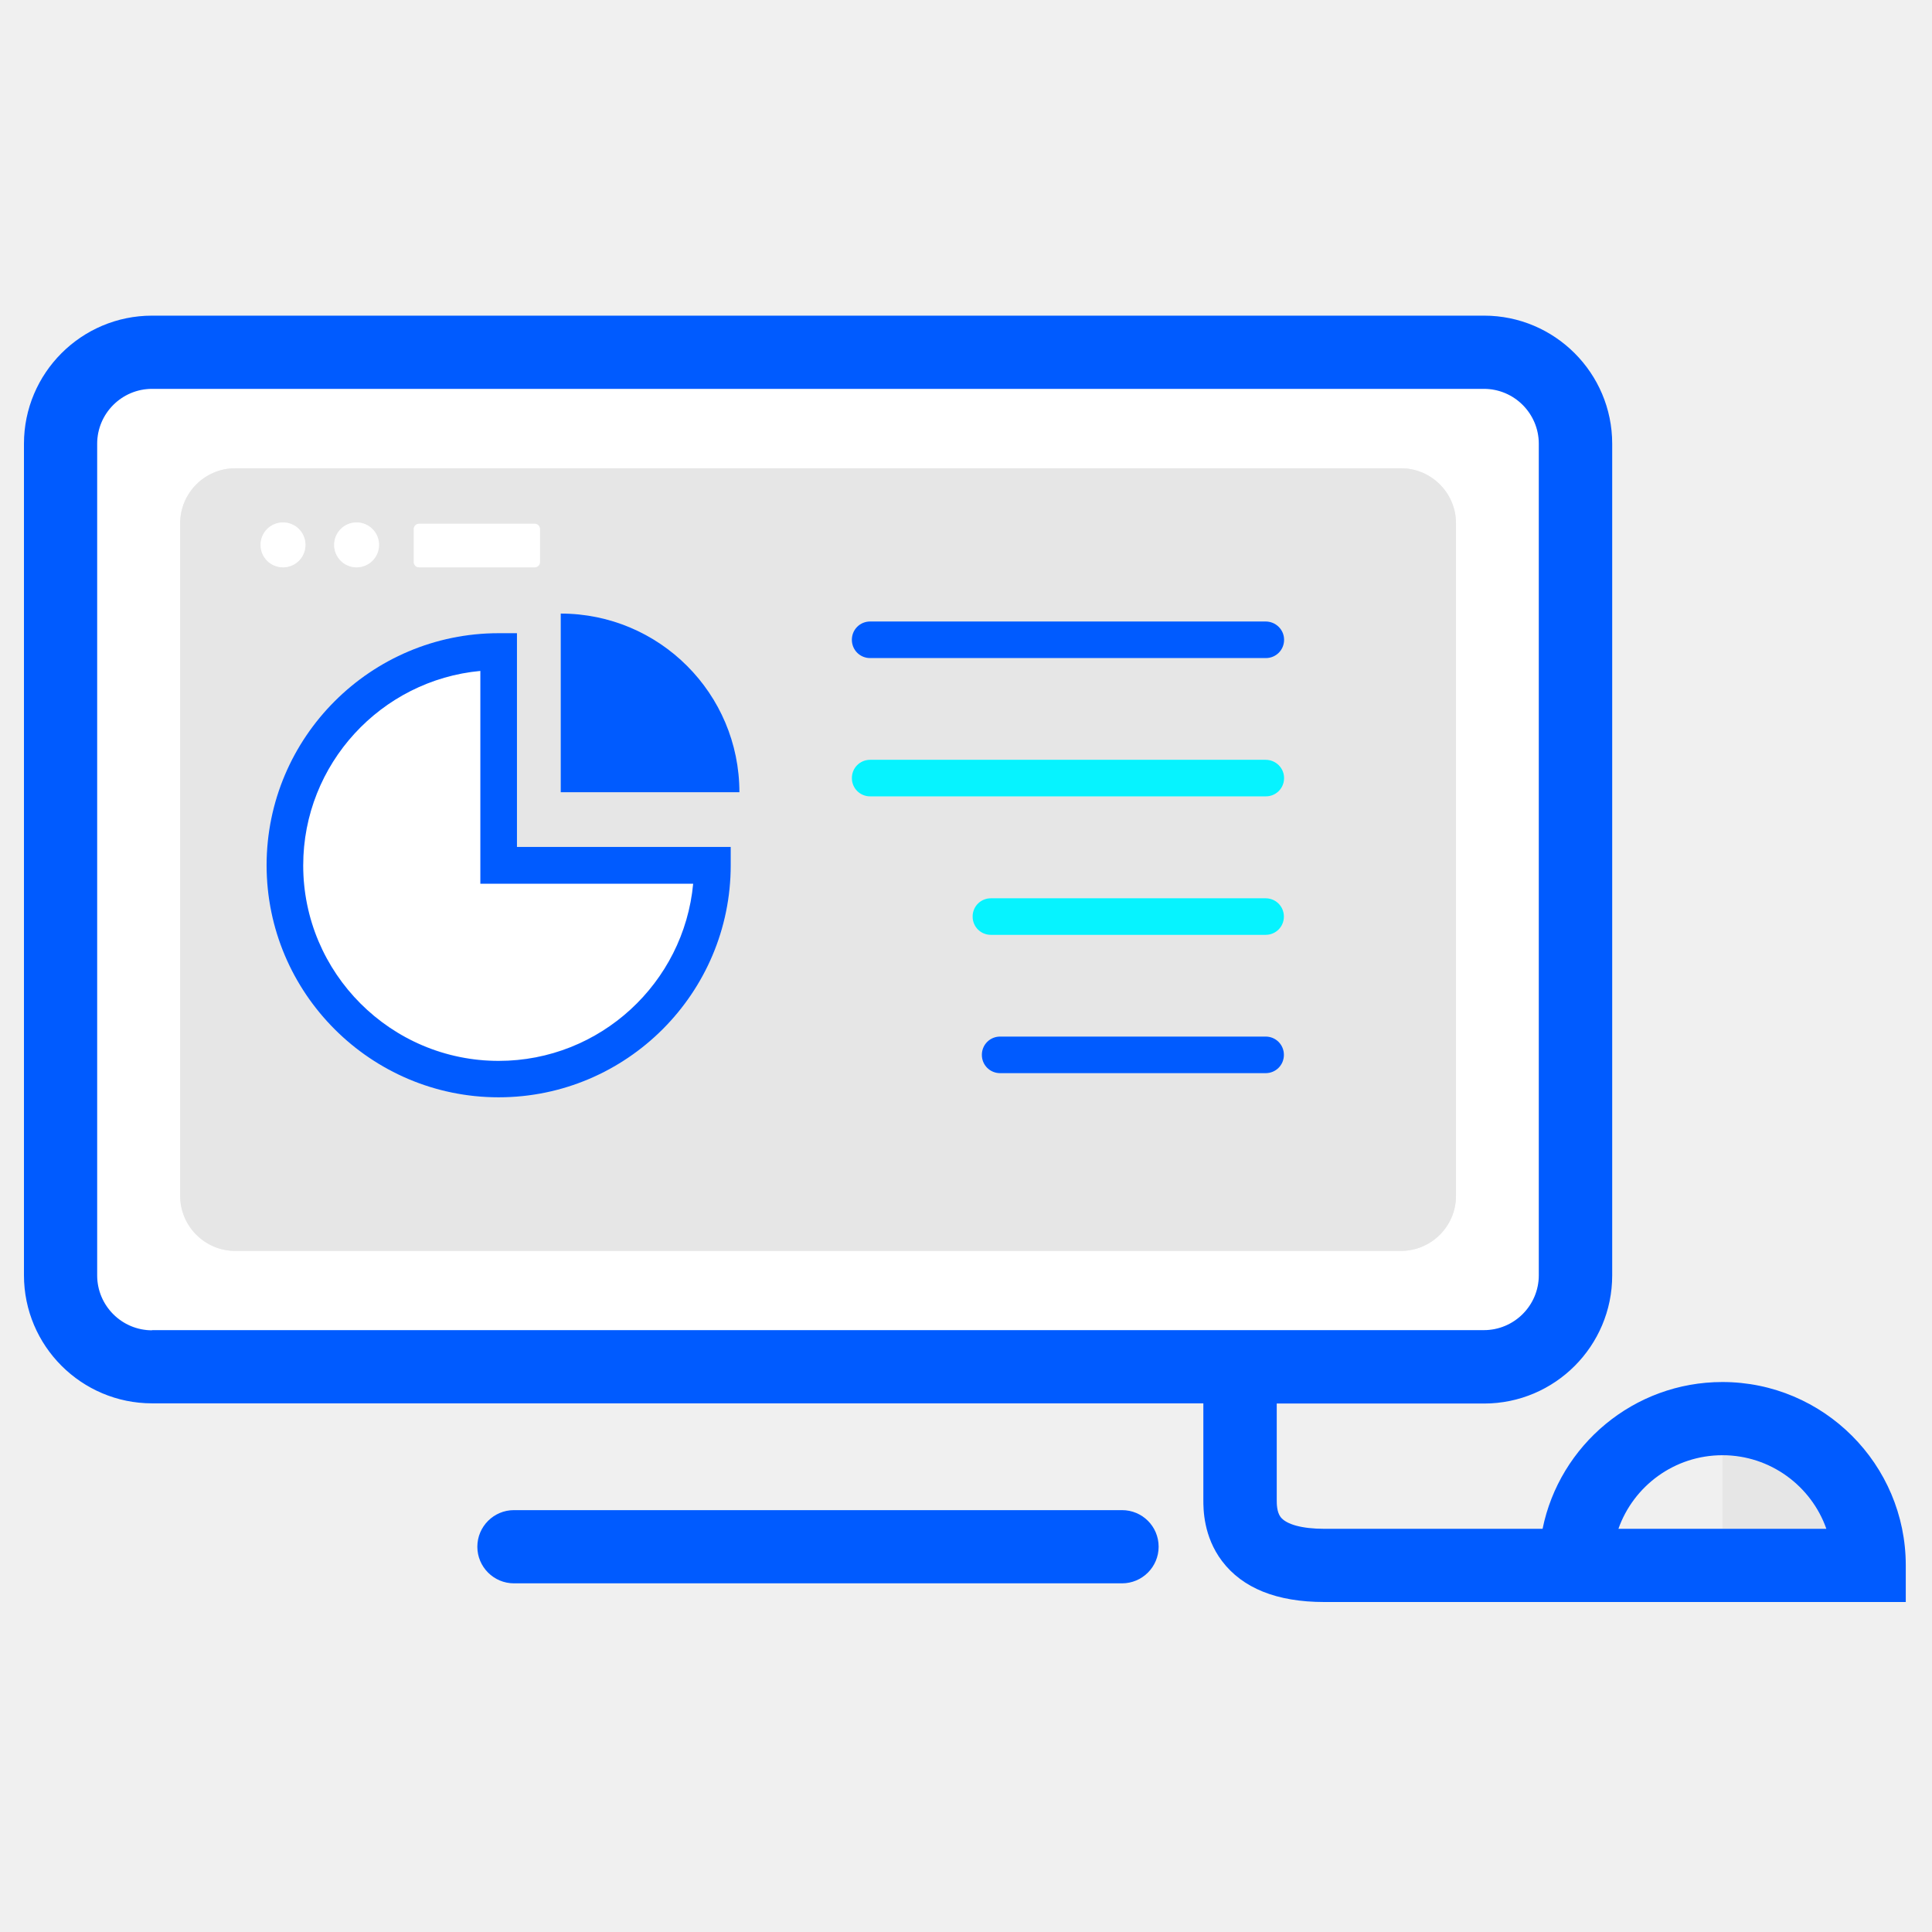
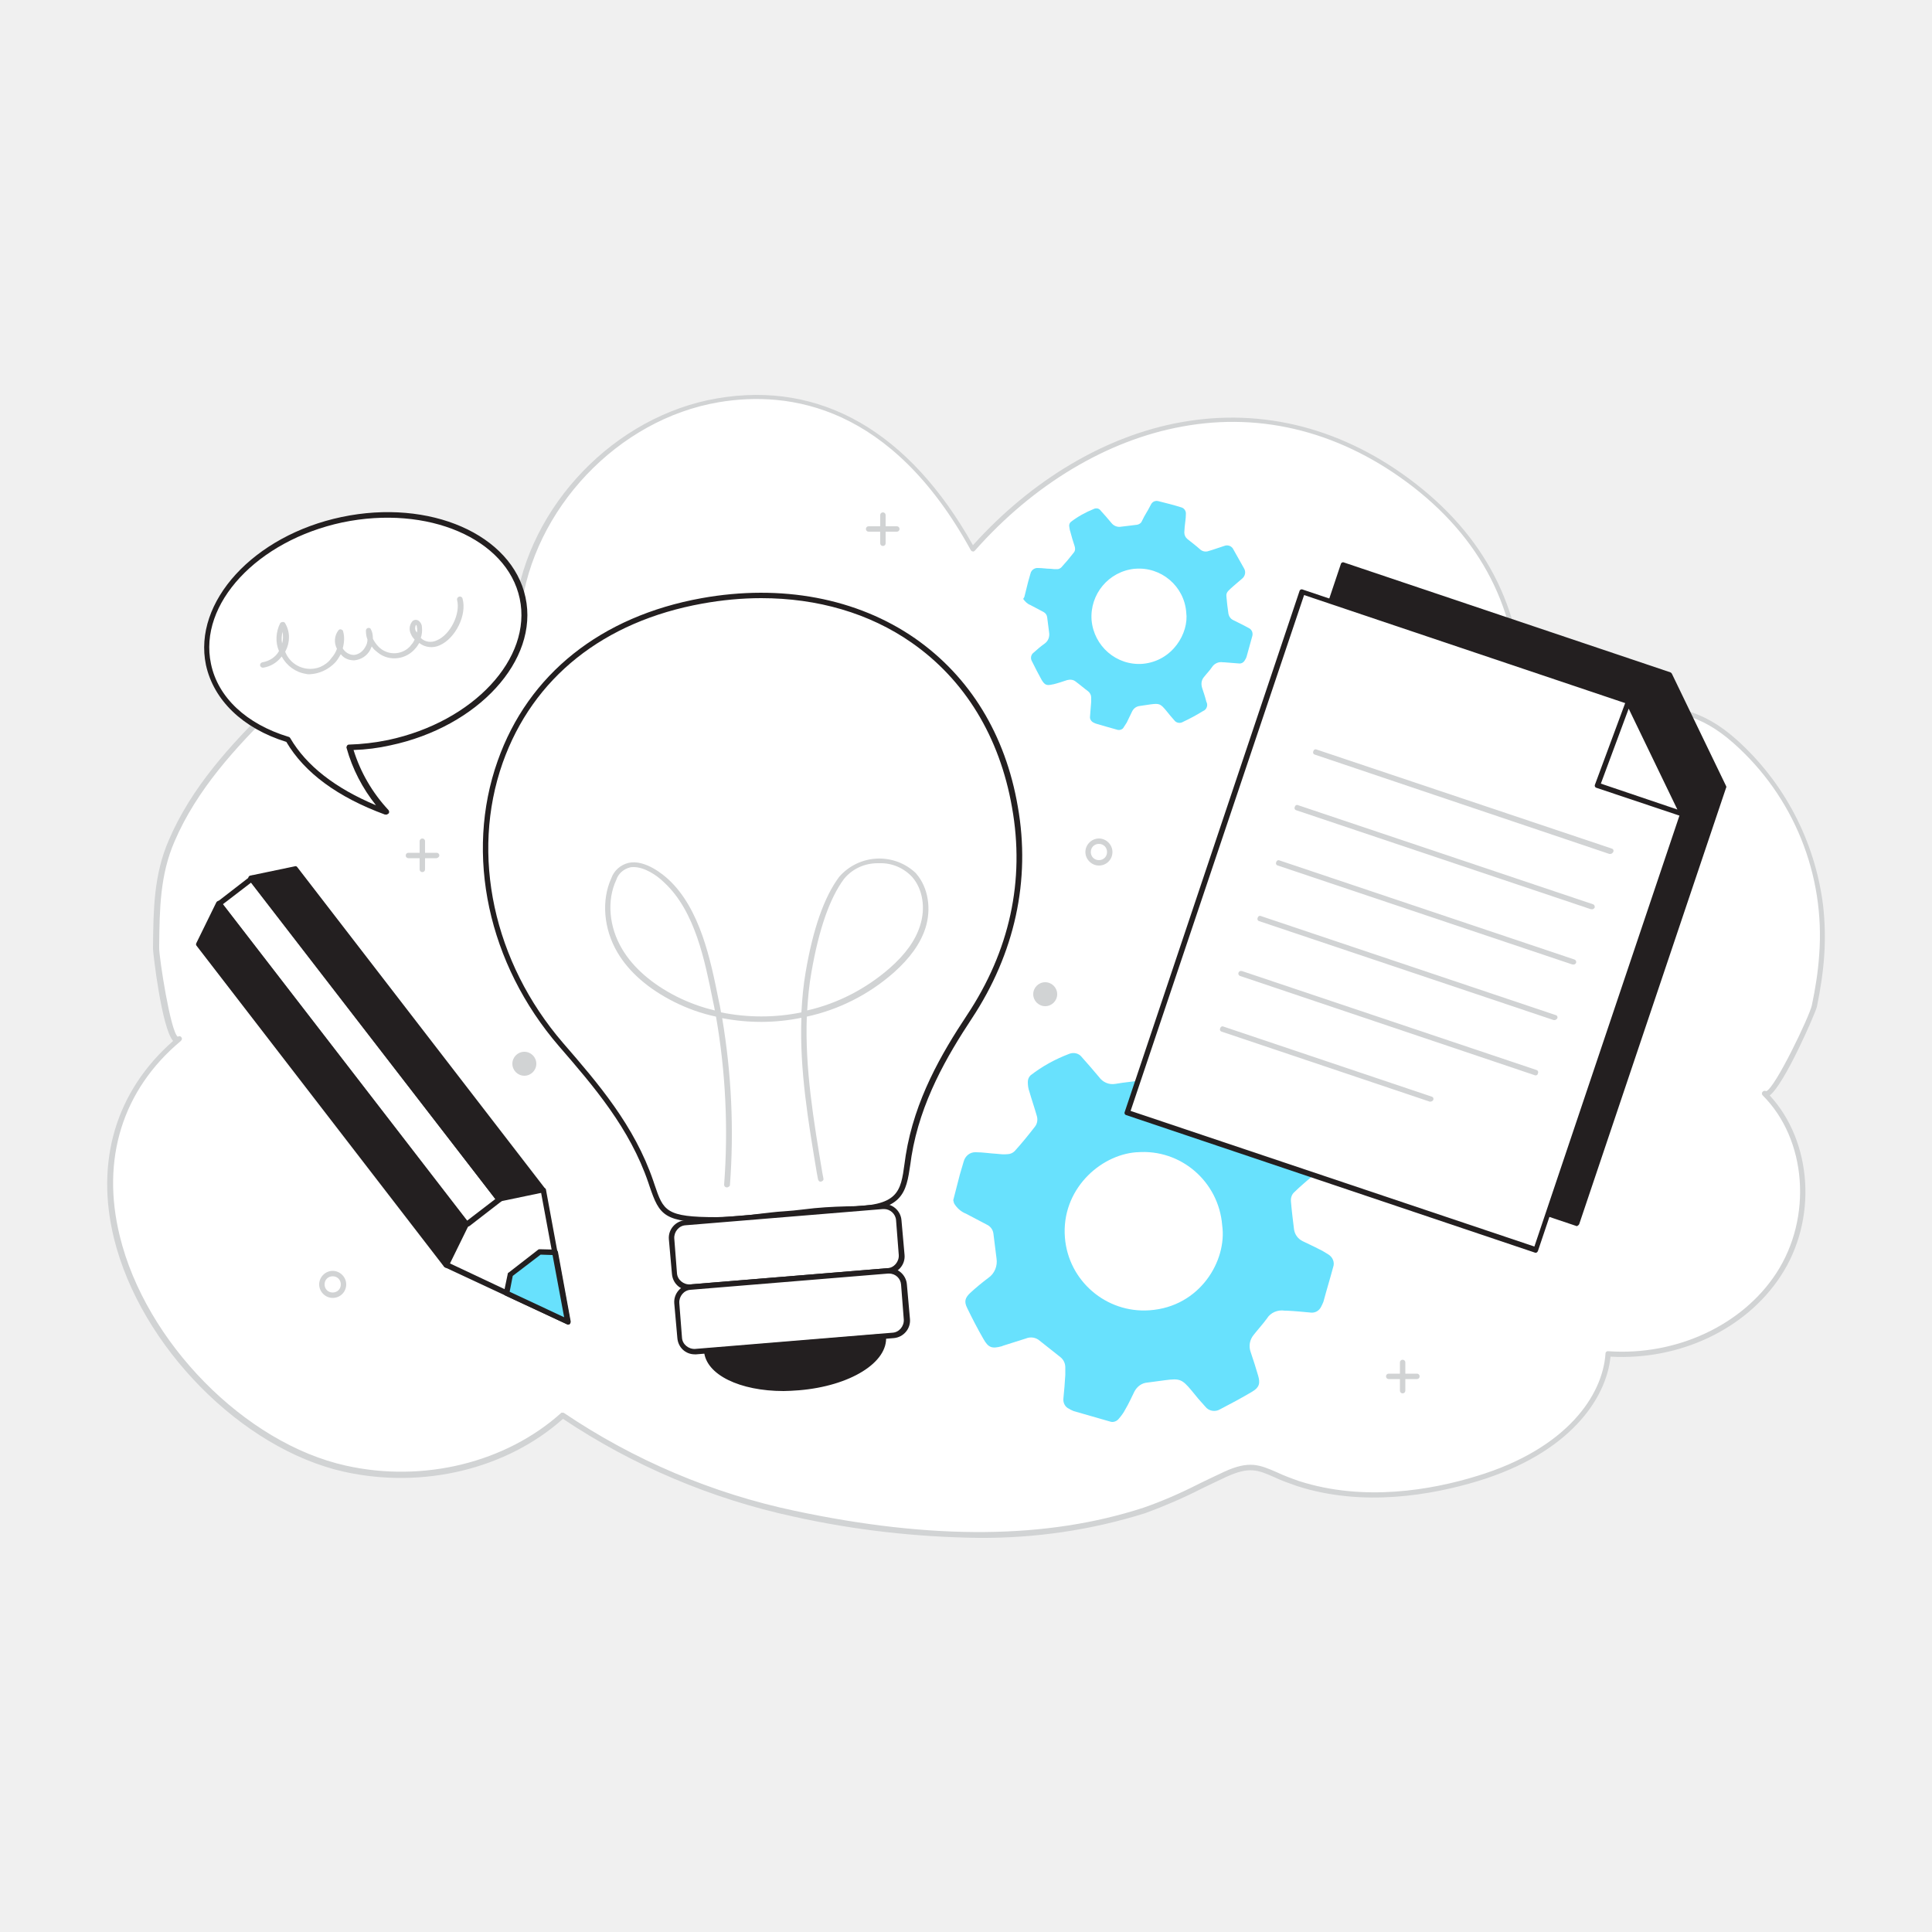
- <svg xmlns="http://www.w3.org/2000/svg" width="800px" height="800px" viewBox="0 0 1024 1024" class="icon" version="1.1">
-   <path d="M594.7 800.4H272.4c-10.7 0-19.4 8.7-19.4 19.4s8.7 19.4 19.4 19.4h322.3c10.7 0 19.4-8.7 19.4-19.4 0-10.8-8.7-19.4-19.4-19.4z" fill="#005BFF" />
-   <path d="M912.9 771.4v39H968c-8.1-22.7-29.7-39-55.1-39z" fill="#E6E6E6" />
-   <path d="M815.6 675.9V235.2c0-16.1-13.1-29.1-29.1-29.1H80.6c-16.1 0-29.1 13.1-29.1 29.1v440.7c0 16.1 13.1 29.1 29.1 29.1h705.9c16.1 0.1 29.1-13 29.1-29.1z m-43.9-42c0 16-13.1 29.1-29.1 29.1h-618c-16 0-29.1-13.1-29.1-29.1V277.3c0-16 13.1-29.1 29.1-29.1h618c16 0 29.1 13.1 29.1 29.1v356.6z" fill="#FFFFFF" />
-   <path d="M742.6 248.2h-618c-16 0-29.1 13.1-29.1 29.1v356.6c0 16 13.1 29.1 29.1 29.1h618c16 0 29.1-13.1 29.1-29.1V277.3c0-16-13.1-29.1-29.1-29.1z m-523.3 32.2c0-1.6 1.3-2.8 2.8-2.8h61.3c1.6 0 2.8 1.3 2.8 2.8v17.5c0 1.6-1.3 2.8-2.8 2.8h-61.3c-1.6 0-2.8-1.3-2.8-2.8v-17.5z m-30.3-3.5c6.6 0 11.9 5.3 11.9 11.9s-5.3 11.9-11.9 11.9c-6.6 0-11.9-5.3-11.9-11.9s5.4-11.9 11.9-11.9z m-39 0c6.6 0 11.9 5.3 11.9 11.9s-5.3 11.9-11.9 11.9c-6.6 0-11.9-5.3-11.9-11.9s5.3-11.9 11.9-11.9z m237.3 181.7c0 67.8-55.2 123-123 123s-123-55.2-123-123 55.2-123 123-123h9.7v113.3h113.3v9.7z m-90.1-38.7v-94.7c52.3 0 94.7 42.4 94.7 94.7h-94.7z m373.6 148.9H530.1c-5.4 0-9.7-4.3-9.7-9.7 0-5.4 4.3-9.7 9.7-9.7h140.7c5.4 0 9.7 4.3 9.7 9.7 0 5.3-4.3 9.7-9.7 9.7z m0-73.3H525.2c-5.4 0-9.7-4.3-9.7-9.7s4.3-9.7 9.7-9.7h145.6c5.4 0 9.7 4.3 9.7 9.7s-4.3 9.7-9.7 9.7z m0-73.4H461.2c-5.4 0-9.7-4.3-9.7-9.7s4.3-9.7 9.7-9.7h209.7c5.4 0 9.7 4.3 9.7 9.7s-4.4 9.7-9.8 9.7z m0-73.3H461.2c-5.4 0-9.7-4.3-9.7-9.7s4.3-9.7 9.7-9.7h209.7c5.4 0 9.7 4.3 9.7 9.7s-4.4 9.7-9.8 9.7z" fill="#E6E6E6" />
-   <path d="M254.6 355.5c-52.6 4.9-93.9 49.3-93.9 103.1 0 57.1 46.5 103.6 103.6 103.6 53.8 0 98.2-41.3 103.1-93.9H254.6V355.5z" fill="#FFFFFF" />
-   <path d="M274 335.6h-9.7c-67.8 0-123 55.2-123 123s55.2 123 123 123 123-55.2 123-123v-9.7H274V335.6z m93.4 132.8c-4.9 52.6-49.3 93.9-103.1 93.9-57.1 0-103.6-46.5-103.6-103.6 0-53.8 41.3-98.2 93.9-103.1v112.8h112.8z" fill="#005BFF" />
-   <path d="M297.2 325.2v94.7h94.7c0-52.3-42.4-94.7-94.7-94.7z" fill="#005BFF" />
-   <path d="M150 288.8m-11.9 0a11.9 11.9 0 1 0 23.8 0 11.9 11.9 0 1 0-23.8 0Z" fill="#FFFFFF" />
-   <path d="M189 288.8m-11.9 0a11.9 11.9 0 1 0 23.8 0 11.9 11.9 0 1 0-23.8 0Z" fill="#FFFFFF" />
-   <path d="M222.1 300.7h61.3c1.6 0 2.8-1.3 2.8-2.8v-17.5c0-1.6-1.3-2.8-2.8-2.8h-61.3c-1.6 0-2.8 1.3-2.8 2.8v17.5c0 1.6 1.3 2.8 2.8 2.8z" fill="#FFFFFF" />
-   <path d="M912.9 732.5c-47 0-86.3 33.5-95.3 77.8H701.9c-11.7 0-20.2-2.3-23.2-6.3-2-2.7-2-7-2-9v-51.1h109.9c37.5 0 67.9-30.5 67.9-67.9V235.2c0-37.5-30.5-67.9-67.9-67.9h-706c-37.5 0-67.9 30.5-67.9 67.9v440.7c0 37.5 30.5 67.9 67.9 67.9h557.2V795c0 4.8 0 19.3 9.9 32.4 10.9 14.4 29.1 21.7 54.2 21.7h308.2v-19.4c0-53.6-43.6-97.2-97.2-97.2zM80.6 705.1c-16.1 0-29.1-13.1-29.1-29.1V235.2c0-16.1 13.1-29.1 29.1-29.1h705.9c16.1 0 29.1 13.1 29.1 29.1v440.7c0 16.1-13.1 29.1-29.1 29.1H80.6z m832.3 105.2h-55.1c8-22.7 29.7-39 55.1-39s47.1 16.3 55.1 39h-55.1z" fill="#005BFF" />
-   <path d="M670.8 329.4H461.2c-5.4 0-9.7 4.3-9.7 9.7s4.3 9.7 9.7 9.7h209.7c5.4 0 9.7-4.3 9.7-9.7s-4.4-9.7-9.8-9.7z" fill="#005BFF" />
-   <path d="M670.8 402.7H461.2c-5.4 0-9.7 4.3-9.7 9.7s4.3 9.7 9.7 9.7h209.7c5.4 0 9.7-4.3 9.7-9.7s-4.4-9.7-9.8-9.7zM670.8 476.1H525.2c-5.4 0-9.7 4.3-9.7 9.7s4.3 9.7 9.7 9.7h145.6c5.4 0 9.7-4.3 9.7-9.7s-4.3-9.7-9.7-9.7z" fill="#06F3FF" />
-   <path d="M670.8 549.4H530.1c-5.4 0-9.7 4.3-9.7 9.7 0 5.4 4.3 9.7 9.7 9.7h140.7c5.4 0 9.7-4.3 9.7-9.7 0-5.4-4.3-9.7-9.7-9.7z" fill="#005BFF" />
+ <svg xmlns="http://www.w3.org/2000/svg" version="1.1" id="Layer_1" x="0px" y="0px" viewBox="0 0 500 500" style="width: 161px;" xml:space="preserve" data-imageid="creativity-28" imageName="Creativity" class="illustrations_image">
+   <style type="text/css">
+ 	.st0_creativity-28{fill:#FFFFFF;}
+ 	.st1_creativity-28{fill:#D1D3D4;}
+ 	.st2_creativity-28{fill:#231F20;}
+ 	.st3_creativity-28{fill:#68E1FD;}
+ </style>
+   <g id="Bubble_creativity-28">
+     <path class="st0_creativity-28" d="M471.4,247.3c0.3-4.3,0.3-8.7-0.2-13c-2-16.3-9.9-31.4-22.1-42.4c-12.5-11.1-21.5-7.7-36.9-10.5   c-6.3-1.1-12.7-0.3-18.5,2.3c0.8-23.9-8.6-43.4-27.5-58.1c-38.7-30-84.1-17.6-114.4,16.6c-13.9-25.3-35.1-43.8-66-38.5   c-26.5,4.5-48.7,27.9-51.8,54.6c-11.3-4.2-24.2-2.2-35,3s-20,13.5-28.5,21.9c-10.3,10.2-20.3,21.2-26,34.5c-3.9,9-3.9,18.3-4,27.9   c0,1.6,3.1,25.8,5.9,23.4C3.8,304.6,45,370.3,89.2,380.1c19.6,4.4,41.5-0.4,56.4-13.9c18.2,12.2,38.5,20.9,59.9,25.5   c29.6,6.3,61.4,8.7,90.6-0.9c7.4-2.4,13.9-6.2,21-9.4c8.6-3.9,9.9-0.5,18.9,2.4c15,4.8,31.6,3.3,46.4-1.3   c15.9-4.8,32.7-15.7,33.8-32.3c16.9,1.1,34.7-6.3,44-20.5s8.4-34.9-3.6-46.9c2.2,2.2,12.4-20.5,12.9-22.6   C470.4,256.1,471,251.7,471.4,247.3z" />
+     <path class="st1_creativity-28" d="M253.3,398c-16.1-0.2-32.2-2-47.9-5.5c-21.3-4.6-41.6-13.2-59.7-25.3c-14.6,13-36.2,18.2-56.6,13.7   c-26.5-5.9-52.7-32.4-59.6-60.4c-4.9-20,0.5-38.1,15.3-51.1c-3-3.4-5.2-22.9-5.2-23.8v-0.7c0.1-9.5,0.2-18.6,4.1-27.5   c5.8-13.6,16-24.7,26.2-34.7c8.4-8.3,17.8-16.7,28.7-22c11.8-5.7,24.4-6.9,34.7-3.3c3.5-26.6,25.9-49.8,52.3-54.3   c26.8-4.6,49.7,8.6,66.2,38c15.3-17,34.4-28.3,53.7-31.8c21.4-3.9,42.5,1.6,60.9,15.9c18.9,14.7,28.3,34.1,27.8,57.6   c5.7-2.3,11.9-3,17.9-1.9c3.9,0.6,7.8,1,11.8,1.2c9.1,0.7,16.4,1.2,25.5,9.3c12.4,11.1,20.3,26.3,22.4,42.8   c0.5,4.4,0.6,8.8,0.3,13.2l-0.7-0.1l0.7,0.1c-0.3,4.4-1,8.8-1.9,13.2c-0.4,1.6-8.3,19.9-12.2,22.9c11.1,12,12.4,32.3,2.8,46.8   c-9,13.7-26.1,21.8-44,20.8c-1.1,11-10.7,25-34.3,32.2c-11.9,3.6-29.7,6.8-46.8,1.3c-2-0.7-4-1.4-5.9-2.3   c-4.3-1.9-6.5-2.8-12.4-0.1c-2.2,1-4.4,2.1-6.5,3.1c-4.7,2.4-9.6,4.5-14.5,6.3C282.4,396,267.9,398.1,253.3,398z M145.6,365.6   c0.1,0,0.3,0,0.4,0.1c18.1,12.2,38.4,20.8,59.7,25.3c35.8,7.6,65.3,7.3,90.2-0.8c4.9-1.7,9.7-3.8,14.4-6.2c2.1-1,4.3-2.1,6.5-3.1   c6.5-3,9.2-1.8,13.6,0.1c1.9,0.9,3.8,1.6,5.8,2.3c16.8,5.4,34.3,2.3,46-1.3c23.4-7.1,32.6-21,33.3-31.7c0-0.4,0.4-0.7,0.8-0.6   c17.5,1.2,34.6-6.7,43.4-20.2c9.4-14.4,7.9-34.6-3.5-46l0,0c-0.3-0.3-0.3-0.7,0-1c0,0,0,0,0,0c0.2-0.2,0.6-0.3,0.9-0.1   c2.3-0.8,11.2-19.4,11.8-22.2c0.9-4.3,1.6-8.6,1.9-13l0,0c1.6-20.8-6.6-41.1-22.2-54.9c-8.8-7.8-15.8-8.3-24.7-9   c-4-0.2-8-0.7-11.9-1.4c-6.1-1.1-12.4-0.3-18.1,2.3c-0.2,0.1-0.5,0.1-0.7-0.1c-0.2-0.1-0.3-0.4-0.3-0.6   c0.8-23.5-8.4-42.9-27.2-57.5c-18.1-14-38.8-19.5-59.8-15.6c-19.3,3.5-38.4,14.9-53.6,32.1c-0.2,0.2-0.4,0.3-0.6,0.2   c-0.2,0-0.4-0.2-0.5-0.4c-20.5-37.3-46.8-41.3-65.2-38.2c-26.1,4.4-48.1,27.7-51.2,54c0,0.2-0.1,0.4-0.3,0.5   c-0.2,0.1-0.4,0.1-0.6,0.1c-10.1-3.8-22.7-2.7-34.5,3c-10.8,5.2-20,13.6-28.3,21.8c-10.1,9.9-20.2,20.9-25.9,34.2   c-3.8,8.7-3.9,17.6-4,27v0.7c0,2.5,2.9,21.5,4.8,22.9c0.3-0.2,0.7-0.2,0.9,0.1c0.3,0.3,0.2,0.7-0.1,1l0,0   c-15.1,12.6-20.7,30.6-15.8,50.5c6.7,27.5,32.4,53.6,58.5,59.4c20.1,4.5,41.5-0.8,55.8-13.7C145.3,365.6,145.4,365.6,145.6,365.6z" />
+   </g>
+   <g id="Lamp_creativity-28">
+     <path class="st0_creativity-28" d="M185.5,315.7c-14.3,0-14.4-2.1-17-9.8c-4.8-13.9-13.8-24.6-23.3-35.6c-35-40.6-23-104.1,36.5-114.9   c40.4-7.3,74.1,14.1,81.1,53.4c3.4,19.5-0.9,38-11.8,54.4c-7.4,11.2-13.6,22.5-15.7,35.9c-1.4,8.6-0.7,13.8-15.9,13.8   c-5.5,0-11,0.9-16.5,1.3C197,314.7,191.3,315.7,185.5,315.7z" />
+     <path class="st2_creativity-28" d="M185.5,316.4c-13.7,0-14.8-1.8-17.4-9.4l-0.3-0.9c-4.8-14.1-14.1-24.9-23.1-35.3   c-18.4-21.3-24.5-49.7-15.9-73.9c7.9-22.4,26.7-37.4,52.8-42.1c20.6-3.7,40.2,0,55.2,10.4c14.2,9.9,23.4,24.9,26.6,43.5   c3.4,19.1-0.8,38.1-11.9,54.9c-6.4,9.7-13.3,21.5-15.6,35.6c-0.1,0.7-0.2,1.4-0.3,2.1c-1.1,7.4-1.8,12.3-16.3,12.3   c-3.7,0.1-7.5,0.3-11.2,0.8c-1.7,0.2-3.5,0.4-5.2,0.5c-2,0.2-3.9,0.4-5.9,0.6C193.2,316.1,189.3,316.4,185.5,316.4z M197,154.8   c-5.1,0-10.2,0.5-15.2,1.4c-25.6,4.6-43.9,19.2-51.7,41.2c-8.4,23.8-2.4,51.6,15.6,72.5c9.1,10.5,18.5,21.4,23.4,35.8l0.3,0.9   c2.3,6.8,2.9,8.4,16.1,8.4c3.8-0.1,7.6-0.4,11.3-0.9c2-0.2,3.9-0.5,5.9-0.6c1.7-0.1,3.5-0.3,5.2-0.5c3.8-0.5,7.5-0.7,11.3-0.8   c13.3,0,13.9-3.7,14.9-11.1c0.1-0.7,0.2-1.4,0.3-2.1c2.3-14.4,9.3-26.4,15.8-36.2c11.1-16.7,15.1-34.9,11.7-53.9   c-3.2-18.2-12.2-33-26-42.6C225,158.7,211.6,154.8,197,154.8z" />
+     <path class="st0_creativity-28" d="M229.9,328.9l-51.1,4.2c-2.1,0.2-4-1.4-4.2-3.5l-0.7-9c-0.2-2.1,1.4-4,3.5-4.2l51.1-4.2c2.1-0.2,4,1.4,4.2,3.5   l0.7,9C233.6,326.9,232,328.7,229.9,328.9z" />
+     <path class="st2_creativity-28" d="M178.4,333.9c-2.4,0-4.3-1.8-4.5-4.2l-0.8-9c-0.2-2.5,1.7-4.7,4.2-4.9l51.1-4.2c2.5-0.2,4.7,1.7,4.9,4.2l0.8,9   c0.2,2.5-1.7,4.7-4.2,4.9l-51.1,4.2H178.4z M178.8,333.1L178.8,333.1z M228.8,312.9h-0.3l-51.1,4.2c-1.7,0.1-3,1.7-2.9,3.4   c0,0,0,0,0,0l0.7,9c0.1,1.7,1.7,3,3.4,2.9l51.1-4.2c1.7-0.1,3-1.7,2.9-3.4c0,0,0,0,0,0l-0.7-9C231.8,314.2,230.4,312.9,228.8,312.9   L228.8,312.9z" />
+     <path class="st0_creativity-28" d="M231.2,345.6l-51.1,4.2c-2.1,0.2-4-1.4-4.2-3.5l-0.7-9c-0.2-2.1,1.4-4,3.5-4.2l51.1-4.2c2.1-0.2,4,1.4,4.2,3.5   l0.7,9C234.9,343.6,233.4,345.4,231.2,345.6z" />
+     <path class="st2_creativity-28" d="M179.8,350.5c-2.4,0-4.3-1.8-4.5-4.2l-0.8-9c-0.2-2.5,1.7-4.7,4.2-4.9l51.1-4.2c2.5-0.2,4.7,1.7,4.9,4.2   c0,0,0,0,0,0l0.8,9c0.2,2.5-1.7,4.7-4.2,4.9l-51.1,4.2L179.8,350.5L179.8,350.5z M180.1,349.8L180.1,349.8z M230.1,329.6h-0.3   l-51.1,4.2c-1.7,0.1-3,1.7-2.9,3.4c0,0,0,0,0,0l0.7,9c0.1,1.7,1.7,3,3.4,2.9l51.1-4.2c1.7-0.1,3-1.7,2.9-3.4l-0.7-9   C233.1,330.9,231.8,329.6,230.1,329.6L230.1,329.6z" />
+     <path class="st2_creativity-28" d="M182.9,349.6c0.5,6.3,11.1,10.5,23.7,9.5s22.4-7,21.9-13.3L182.9,349.6z" />
+     <path class="st2_creativity-28" d="M202.8,360c-11.3,0-20.1-4.2-20.6-10.3c0-0.2,0-0.4,0.2-0.5c0.1-0.1,0.3-0.2,0.5-0.2l45.6-3.8   c0.4,0,0.7,0.2,0.8,0.6c0,0,0,0,0,0c0.6,6.8-9.3,12.9-22.5,14C205.3,359.9,204,360,202.8,360z M183.7,350.3   c0.6,2.5,2.9,4.7,6.8,6.2c5.1,1.9,10.6,2.5,16.1,2c11.7-1,20.9-6.2,21.2-11.8L183.7,350.3z" />
+     <path class="st1_creativity-28" d="M188.1,307.3L188.1,307.3c-0.4,0-0.7-0.3-0.7-0.7c0,0,0,0,0,0c1.1-14.5,0.4-29.2-2.1-43.5   c-3.8-0.8-7.4-2.1-10.8-3.8c-6.6-3.3-11.7-7.7-14.7-12.8c-3.6-6.1-4.2-13.5-1.6-19.2c0.7-2,2.4-3.5,4.5-4c4.3-0.9,9,3.1,10.3,4.3   c8.2,7.6,10.9,20.8,13,31.3l0.3,1.4l0.3,1.7c6.9,1.4,14,1.4,20.8,0c0.2-3.5,0.5-7,1.1-10.4c1.9-11.2,4.8-19.5,8.7-24.7   c5-5.7,13.6-6.3,19.3-1.4c0.2,0.2,0.5,0.4,0.7,0.7c3,3.5,3.9,9,2.3,14c-1.3,4-4,7.8-8.3,11.6c-6.4,5.6-14.1,9.5-22.4,11.3   c-0.5,13.5,1.8,27.1,4,40.3l0.3,1.6c0.1,0.4-0.2,0.7-0.6,0.8c0,0,0,0,0,0c-0.4,0.1-0.7-0.2-0.8-0.6c0,0,0,0,0,0l-0.3-1.6   c-2.2-13.2-4.5-26.7-4-40.2c-6.8,1.4-13.7,1.4-20.5,0.1c2.4,14.3,3.1,28.8,2,43.3C188.8,307,188.5,307.3,188.1,307.3z M164,224.4   c-0.3,0-0.7,0-1,0.1c-1.6,0.4-3,1.6-3.5,3.2c-2.5,5.3-1.9,12.2,1.5,17.9c2.9,4.9,7.8,9.1,14.1,12.3c3.2,1.6,6.5,2.8,9.9,3.6   c-0.1-0.4-0.1-0.7-0.2-1.1l-0.3-1.4c-2.1-10.4-4.6-23.2-12.6-30.6C169.9,226.4,166.7,224.4,164,224.4z M227.6,223.4h-0.5   c-3.4,0-6.6,1.5-8.7,4.1c-3.7,5-6.5,13.1-8.4,24.1c-0.6,3.3-0.9,6.6-1.1,9.9c7.9-1.8,15.2-5.6,21.3-10.9c4.1-3.6,6.7-7.2,7.9-11   c1.5-4.6,0.7-9.5-2-12.6C233.9,224.6,230.8,223.3,227.6,223.4L227.6,223.4z" />
+   </g>
+   <g id="Gears_creativity-28">
+     <path class="st3_creativity-28 targetColor" d="M246.7,310.6c0.6-2.2,1.1-4.4,1.7-6.6c0.3-1.1,0.7-2.3,1-3.4c0.4-1.5,1.7-2.5,3.2-2.4c1.8,0,3.5,0.3,5.3,0.4   c0.9,0.1,1.9,0.2,2.8,0.1c0.7,0,1.4-0.3,1.9-0.8c1.9-2.1,3.6-4.2,5.3-6.4c0.6-0.8,0.7-1.9,0.4-2.8c-0.6-2.1-1.3-4.1-1.9-6.2   c-0.3-0.8-0.4-1.6-0.4-2.5c0-0.6,0.2-1.2,0.7-1.7c3.1-2.4,6.4-4.2,10.1-5.6c1.1-0.4,2.4-0.1,3.1,0.8c1.5,1.7,3,3.4,4.5,5.2   c1,1.4,2.6,2.1,4.3,1.8c2.3-0.4,4.6-0.6,6.9-0.9c0.9-0.1,1.6-0.6,2-1.4c0.7-1.3,1.4-2.6,2.1-3.9c0.6-1.1,1.2-2.2,1.9-3.3   c0.6-1.1,1.9-1.7,3.1-1.4c3.3,0.9,6.6,1.7,9.8,2.7c1.3,0.4,2.1,1.6,2,3c0,1.8-0.3,3.6-0.4,5.4c-0.1,0.8-0.1,1.7-0.1,2.5   c-0.1,1.1,0.4,2.2,1.3,2.9c1.8,1.5,3.6,2.9,5.4,4.4c1,1,2.5,1.2,3.8,0.8c2.2-0.7,4.5-1.4,6.7-2.1c1.5-0.7,3.3,0,4,1.5   c1.5,2.6,3,5.3,4.4,8c1,2,0.8,3.1-0.8,4.7c-1.1,1-2.3,1.9-3.4,2.9c-0.8,0.7-1.6,1.4-2.4,2.2c-0.7,0.6-1,1.5-0.9,2.5   c0.2,2.4,0.5,4.8,0.8,7.2c0.2,1.3,1,2.4,2.2,3c1.4,0.7,2.8,1.3,4.1,2c0.9,0.4,1.7,0.9,2.5,1.4c1.2,0.7,1.8,2.1,1.3,3.4   c-0.8,3-1.7,5.9-2.5,8.9c-0.2,0.5-0.4,0.9-0.6,1.3c-0.5,1-1.5,1.6-2.6,1.5c-2.1-0.2-4.2-0.4-6.3-0.5c-0.2,0-0.3,0-0.5,0   c-1.8-0.3-3.7,0.5-4.6,2c-1.1,1.5-2.3,2.8-3.4,4.2c-1.1,1.3-1.4,3-0.8,4.6c0.7,2,1.3,4,1.9,6s0.3,3.1-1.6,4.2   c-2.7,1.6-5.5,3.1-8.2,4.5c-1.3,0.8-3,0.5-3.9-0.7c-1.2-1.3-2.4-2.7-3.5-4.1c-2.5-3-3.1-3.2-6.9-2.7l-4.5,0.6   c-1.5,0.1-2.7,1-3.4,2.3c-0.8,1.6-1.5,3.2-2.4,4.7c-0.4,0.8-1,1.6-1.6,2.3c-0.5,0.7-1.5,1.1-2.3,0.8c-3.1-0.9-6.2-1.8-9.4-2.7   c-0.4-0.2-0.8-0.3-1.2-0.6c-1-0.4-1.6-1.5-1.5-2.6c0.2-2.1,0.4-4.2,0.5-6.2c0-0.6,0-1.3,0-1.9c0-1-0.4-2-1.3-2.7   c-1.8-1.4-3.5-2.8-5.3-4.2c-1-0.9-2.4-1.1-3.6-0.6c-2,0.6-4,1.3-6,1.9l-0.2,0.1c-2.6,0.7-3.5,0.4-4.8-1.9c-1.5-2.6-2.9-5.3-4.2-8   c-0.8-1.6-0.6-2.6,0.8-3.9s3.1-2.7,4.7-3.9c1.6-1.1,2.4-3.1,2.1-5c-0.3-2.1-0.5-4.3-0.8-6.4c-0.1-0.9-0.6-1.7-1.4-2.2   c-1.9-1-3.8-2-5.7-3c-1.3-0.5-2.4-1.5-3.1-2.7L246.7,310.6z M316.3,317.1c-0.9-11.3-10.7-19.8-22-18.9c-0.1,0-0.1,0-0.2,0   c-9.5,0.7-19.5,9.8-18.5,22.1c0.9,11.2,10.7,19.6,21.9,18.8C310.6,338.2,317.6,326.2,316.3,317.1z" style="fill: rgb(104, 225, 253);" />
+     <path class="st3_creativity-28 targetColor" d="M265.1,154.5c0.3-1.3,0.7-2.7,1-4c0.2-0.7,0.4-1.4,0.6-2.1c0.2-0.9,1.1-1.5,2-1.4c1.1,0,2.1,0.2,3.2,0.2   c0.6,0.1,1.1,0.1,1.7,0.1c0.4,0,0.8-0.2,1.1-0.5c1.1-1.2,2.2-2.5,3.2-3.8c0.4-0.5,0.4-1.1,0.2-1.7c-0.4-1.2-0.8-2.5-1.1-3.7   c-0.2-0.5-0.2-1-0.3-1.5c0-0.4,0.1-0.7,0.4-1c1.8-1.4,3.8-2.5,6-3.4c0.7-0.3,1.4-0.1,1.8,0.5c0.9,1,1.8,2,2.7,3.1   c0.6,0.8,1.6,1.2,2.6,1c1.4-0.2,2.8-0.3,4.1-0.5c0.5-0.1,1-0.4,1.2-0.9c0.4-0.8,0.8-1.6,1.3-2.4s0.7-1.3,1.1-2   c0.4-0.7,1.1-1,1.9-0.8c2,0.5,4,1,5.9,1.6c0.8,0.2,1.3,1,1.2,1.8c0,1.1-0.2,2.1-0.3,3.2c0,0.5-0.1,1-0.1,1.5c0,0.7,0.3,1.3,0.8,1.7   c1.1,0.9,2.2,1.7,3.2,2.6c0.6,0.6,1.5,0.8,2.3,0.5c1.4-0.4,2.7-0.9,4-1.3c0.9-0.4,2,0,2.4,0.9c0.9,1.6,1.8,3.2,2.7,4.8   c0.6,0.9,0.4,2.1-0.5,2.8c0,0,0,0,0,0c-0.7,0.6-1.4,1.2-2.1,1.8c-0.5,0.4-1,0.9-1.4,1.3c-0.4,0.4-0.6,0.9-0.5,1.5   c0.1,1.4,0.3,2.9,0.5,4.3c0.1,0.8,0.6,1.5,1.3,1.8l2.6,1.3c0.5,0.3,1,0.5,1.5,0.8c0.7,0.4,1,1.2,0.8,2c-0.5,1.8-1,3.6-1.5,5.4   c-0.1,0.3-0.2,0.5-0.4,0.8c-0.3,0.6-0.9,1-1.6,0.9l-3.8-0.3c-0.1,0-0.2,0-0.3,0c-1.1-0.2-2.2,0.3-2.8,1.2c-0.6,0.9-1.4,1.7-2.1,2.6   c-0.7,0.8-0.8,1.8-0.5,2.8c0.4,1.2,0.8,2.4,1.1,3.6c0.5,0.9,0.1,2-0.8,2.4c-0.1,0-0.1,0.1-0.2,0.1c-1.6,1-3.3,1.9-5,2.7   c-0.8,0.5-1.8,0.3-2.3-0.4c-0.7-0.8-1.4-1.6-2.1-2.5c-1.5-1.8-1.8-1.9-4.1-1.6l-2.7,0.4c-0.9,0.1-1.6,0.6-2,1.4   c-0.5,1-0.9,1.9-1.4,2.9c-0.3,0.5-0.6,0.9-0.9,1.4c-0.3,0.4-0.9,0.6-1.4,0.5c-1.9-0.5-3.8-1.1-5.6-1.6c-0.3-0.1-0.5-0.2-0.7-0.3   c-0.6-0.3-1-0.9-0.9-1.6c0.1-1.2,0.2-2.5,0.3-3.8c0-0.4,0-0.8,0-1.1c0-0.6-0.3-1.2-0.8-1.6c-1.1-0.8-2.1-1.7-3.2-2.5   c-0.6-0.5-1.4-0.6-2.2-0.4c-1.2,0.4-2.4,0.8-3.6,1.1h-0.1c-1.6,0.4-2.1,0.2-2.9-1.1c-0.9-1.6-1.7-3.2-2.5-4.8   c-0.5-0.8-0.3-1.8,0.4-2.3c0,0,0,0,0,0c0.9-0.8,1.8-1.6,2.8-2.3c1-0.7,1.4-1.8,1.2-3c-0.2-1.3-0.3-2.6-0.5-3.9   c-0.1-0.6-0.4-1-0.9-1.3l-3.4-1.8c-0.8-0.3-1.4-0.9-1.9-1.6L265.1,154.5z M307,158.5c-0.5-6.8-6.5-11.9-13.3-11.3c0,0-0.1,0-0.1,0   c-6.7,0.7-11.6,6.6-11.1,13.3c0.6,6.7,6.4,11.8,13.2,11.3C303.5,171.1,307.7,163.8,307,158.5L307,158.5z" style="fill: rgb(104, 225, 253);" />
+   </g>
+   <g id="Pencil_creativity-28">
+     <polygon class="st0_creativity-28" points="115.5,327.4 115.9,301.9 140.7,308 143.6,324.1 147,342.1 131.1,334.7 &#09;" />
+     <path class="st2_creativity-28" d="M147,342.8c-0.1,0-0.2,0-0.3-0.1L115.2,328c-0.2-0.1-0.4-0.4-0.4-0.6l0.4-25.5c0-0.2,0.1-0.4,0.3-0.5   c0.2-0.1,0.4-0.2,0.6-0.1l24.7,6.1c0.3,0.1,0.5,0.3,0.5,0.5l6.3,34.2c0,0.3-0.1,0.5-0.3,0.7C147.3,342.7,147.1,342.8,147,342.8z    M116.3,326.9l29.7,14l-6-32.4l-23.4-5.8L116.3,326.9z" />
+     <rect x="87.6" y="219.7" transform="matrix(0.7915 -0.6111 0.6111 0.7915 -146.9084 113.5071)" class="st0_creativity-28" width="10.6" height="104.8" />
+     <path class="st2_creativity-28" d="M120.8,317.5L120.8,317.5c-0.3,0-0.4-0.1-0.5-0.3l-64-83c-0.1-0.1-0.2-0.3-0.1-0.5c0-0.2,0.1-0.3,0.3-0.5   l8.4-6.5c0.3-0.2,0.7-0.2,1,0.1c0,0,0,0,0,0l64.1,83c0.2,0.3,0.2,0.7-0.1,1c0,0,0,0,0,0l-8.4,6.5   C121.1,317.5,120.9,317.5,120.8,317.5z M57.7,234l63.2,81.9l7.3-5.6L65,228.4L57.7,234z" />
+     <polygon class="st2_creativity-28" points="65.1,227.4 76.6,225 140.7,308 129.1,310.3 &#09;" />
+     <path class="st2_creativity-28" d="M129.1,311c-0.2,0-0.4-0.1-0.6-0.3l-64.1-83c-0.1-0.2-0.2-0.4-0.1-0.7c0.1-0.2,0.3-0.4,0.5-0.4l11.5-2.4   c0.3-0.1,0.5,0,0.7,0.3l64,83c0.2,0.2,0.2,0.4,0.1,0.7c-0.1,0.2-0.3,0.4-0.5,0.4l-11.5,2.4H129.1z M66.3,227.8l63.1,81.7l10-2.1   l-63.1-81.7L66.3,227.8z" />
+     <polygon class="st2_creativity-28" points="51.5,244.4 56.7,233.9 120.8,316.8 115.5,327.4 &#09;" />
+     <path class="st2_creativity-28" d="M115.5,328.1c-0.2,0-0.4-0.1-0.6-0.3l-64-83c-0.2-0.2-0.2-0.5-0.1-0.7l5.2-10.6c0.2-0.3,0.6-0.5,0.9-0.3   c0.1,0,0.2,0.1,0.2,0.2l64.1,83c0.2,0.2,0.2,0.5,0.1,0.7l-5.2,10.6c-0.1,0.2-0.3,0.4-0.6,0.4L115.5,328.1z M52.3,244.3l63.1,81.7   l4.5-9.2l-63.1-81.7L52.3,244.3z" />
+     <polygon class="st3_creativity-28 targetColor" points="131.1,334.7 132.1,329.8 139.7,324 143.6,324.1 147,342.1 &#09;" style="fill: rgb(104, 225, 253);" />
+     <path class="st2_creativity-28" d="M147,342.8c-0.1,0-0.2,0-0.3-0.1l-15.9-7.4c-0.3-0.1-0.5-0.5-0.4-0.8l1-4.8c0-0.2,0.1-0.3,0.3-0.4l7.6-5.9   c0.1-0.1,0.3-0.1,0.4-0.1l4,0.1c0.3,0,0.6,0.2,0.7,0.6l3.3,18c0,0.3-0.1,0.5-0.3,0.7C147.3,342.7,147.2,342.8,147,342.8z    M131.9,334.3l14.1,6.6l-3-16.1l-3.1-0.1l-7.2,5.5L131.9,334.3z" />
+   </g>
+   <g id="Notes_creativity-28">
+     <polygon class="st2_creativity-28" points="408.2,316.6 302.3,281 347.6,146.3 432.1,174.7 446.1,203.7 &#09;" />
+     <path class="st2_creativity-28" d="M408.2,317.3c-0.1,0-0.2,0-0.2,0l-105.8-35.6c-0.4-0.1-0.6-0.5-0.4-0.9c0,0,0,0,0,0L347,146   c0.1-0.4,0.5-0.6,0.9-0.4c0,0,0,0,0,0l84.4,28.4c0.2,0.1,0.3,0.2,0.4,0.4l14,29c0.1,0.2,0.1,0.4,0,0.5l-38,112.9   c-0.1,0.2-0.2,0.3-0.4,0.4C408.3,317.2,408.2,317.3,408.2,317.3z M303.2,280.6l104.5,35.1l37.6-112l-13.8-28.5l-83.5-28.1   L303.2,280.6z" />
+     <polygon class="st0_creativity-28" points="397.5,323.5 291.7,288 337,153.2 421.4,181.6 435.5,210.6 &#09;" />
+     <path class="st2_creativity-28" d="M397.5,324.2c-0.1,0-0.1,0-0.2,0l-105.8-35.6c-0.4-0.1-0.6-0.5-0.4-0.9c0,0,0,0,0,0L336.3,153   c0.1-0.4,0.5-0.6,0.9-0.4c0,0,0,0,0,0l84.4,28.4c0.2,0.1,0.3,0.2,0.4,0.4l14,29c0.1,0.2,0.1,0.4,0,0.5l-38,112.9   c-0.1,0.2-0.2,0.3-0.4,0.4C397.7,324.2,397.6,324.2,397.5,324.2z M292.6,287.5l104.5,35.1l37.7-112l-13.8-28.5l-83.5-28.1   L292.6,287.5z" />
+     <polygon class="st0_creativity-28" points="421.4,181.6 413.4,203.2 435.5,210.6 &#09;" />
+     <path class="st2_creativity-28" d="M435.5,211.3c-0.1,0-0.1,0-0.2,0l-22.1-7.4c-0.4-0.1-0.6-0.5-0.4-0.9c0,0,0,0,0,0l8-21.6   c0.1-0.3,0.3-0.4,0.6-0.4c0.3,0,0.5,0.1,0.7,0.4l14,29c0.1,0.3,0.1,0.6-0.1,0.8C435.8,211.3,435.7,211.3,435.5,211.3z M414.3,202.8   l19.8,6.7l-12.6-26.1L414.3,202.8z" />
+     <path class="st1_creativity-28" d="M416.7,221c-0.1,0-0.1,0-0.2,0l-76.2-25.7c-0.4-0.1-0.6-0.5-0.4-0.9c0,0,0,0,0,0c0.1-0.4,0.5-0.6,0.9-0.4   c0,0,0,0,0,0l76.3,25.6c0.4,0.1,0.6,0.5,0.4,0.9C417.3,220.8,417.1,221,416.7,221L416.7,221z" />
+     <path class="st1_creativity-28" d="M411.9,235.3c-0.1,0-0.1,0-0.2,0l-76.2-25.6c-0.4-0.1-0.6-0.5-0.4-0.9c0.1-0.4,0.5-0.6,0.9-0.4l76.2,25.6   c0.4,0.1,0.6,0.5,0.5,0.9C412.5,235.2,412.2,235.4,411.9,235.3L411.9,235.3z" />
+     <path class="st1_creativity-28" d="M407.1,249.6c-0.1,0-0.2,0-0.2,0L330.7,224c-0.4-0.1-0.6-0.5-0.4-0.9c0.1-0.4,0.5-0.6,0.9-0.4l76.2,25.6   c0.4,0.1,0.6,0.5,0.5,0.9C407.7,249.5,407.4,249.7,407.1,249.6L407.1,249.6z" />
+     <path class="st1_creativity-28" d="M402.3,264c-0.1,0-0.1,0-0.2,0l-76.2-25.6c-0.4-0.1-0.6-0.5-0.4-0.9c0,0,0,0,0,0c0.1-0.4,0.5-0.6,0.9-0.4   l76.2,25.6c0.4,0.1,0.6,0.5,0.4,0.9C402.8,263.8,402.6,264,402.3,264L402.3,264z" />
+     <path class="st1_creativity-28" d="M397.5,278.3c-0.1,0-0.1,0-0.2,0L321,252.6c-0.4-0.1-0.6-0.5-0.5-0.8c0.1-0.4,0.5-0.6,0.8-0.5c0,0,0.1,0,0.1,0   l76.2,25.6c0.4,0.1,0.6,0.5,0.4,0.9C398,278.1,397.7,278.3,397.5,278.3L397.5,278.3z" />
+     <path class="st1_creativity-28" d="M370.2,285.1c-0.1,0-0.1,0-0.2,0L316.2,267c-0.4-0.1-0.6-0.5-0.4-0.9c0.1-0.4,0.5-0.6,0.9-0.4c0,0,0,0,0,0   l53.8,18.1c0.4,0.1,0.6,0.5,0.4,0.9c0,0,0,0,0,0C370.8,284.9,370.5,285.1,370.2,285.1z" />
+   </g>
+   <g id="Bubble-2_creativity-28">
+     <path class="st0_creativity-28" d="M88.5,134.5C66.1,139.3,50.6,156.1,54,172c2,9.3,9.9,16.2,20.5,19.5c3.6,6.1,10.7,13.3,25.3,18.7   c-4.4-4.7-7.6-10.4-9.4-16.6c3.5-0.1,6.9-0.5,10.3-1.2c22.4-4.8,37.9-21.5,34.5-37.5S110.9,129.8,88.5,134.5z" />
+     <path class="st2_creativity-28" d="M99.8,210.8c-0.1,0-0.2,0-0.2,0C87.4,206.3,78.8,200,74.1,192c-11.3-3.5-18.8-10.8-20.8-19.9   c-3.4-16.3,12.3-33.5,35.1-38.3l0,0c22.8-4.8,44.1,4.5,47.6,20.8s-12.3,33.5-35,38.3c-3.1,0.7-6.3,1.1-9.5,1.2   c1.8,5.8,4.9,11.1,9,15.5c0.2,0.2,0.3,0.6,0.1,0.9C100.3,210.7,100.1,210.9,99.8,210.8z M88.6,135.2c-22,4.7-37.3,21.1-34,36.6   c1.8,8.7,9.2,15.6,20.1,18.9c0.2,0,0.3,0.2,0.4,0.3c4.2,7.2,11.7,13,22.2,17.4c-3.5-4.4-6.1-9.4-7.6-14.8c-0.1-0.2,0-0.4,0.1-0.6   c0.1-0.2,0.3-0.3,0.5-0.3c3.4-0.1,6.8-0.5,10.2-1.2c22-4.7,37.3-21.1,34-36.6S110.7,130.6,88.6,135.2L88.6,135.2z" />
+     <path class="st1_creativity-28" d="M80.1,174.5c-0.3,0-0.6,0-0.9-0.1c-2.7-0.4-5-2.1-6.3-4.5c-1.2,1.6-2.9,2.6-4.8,2.9c-0.4,0-0.7-0.2-0.8-0.6   c0-0.4,0.2-0.7,0.6-0.8c1.8-0.3,3.4-1.3,4.3-2.9c-1-2.3-0.8-5,0.3-7.2c0.2-0.3,0.6-0.4,1-0.3c0.1,0.1,0.2,0.1,0.3,0.3   c1.3,2.2,1.3,4.9,0.1,7.2c0,0-0.1,0.1-0.1,0.1l0.1,0.3c1.5,3.5,5.5,5.1,9,3.7c1.1-0.5,2.1-1.2,2.8-2.2c0.7-0.8,1.2-1.6,1.5-2.5   c-0.8-1.5-0.7-3.4,0.4-4.8c0.2-0.2,0.4-0.3,0.7-0.2c0.3,0.1,0.5,0.3,0.5,0.5c0.4,1.4,0.3,2.9-0.1,4.4c0.6,1,1.7,1.7,2.9,1.7   c1.2-0.1,2.3-0.9,2.9-2c0.4-0.6,0.6-1.3,0.6-2c-0.3-0.7-0.4-1.5-0.4-2.3c0-0.4,0.3-0.7,0.7-0.7c0.3,0,0.5,0.1,0.6,0.4   c0.4,0.7,0.5,1.5,0.5,2.4c0.4,0.8,0.9,1.5,1.5,2.1c2.2,2.2,5.7,2.2,7.9,0.1c0.2-0.2,0.4-0.4,0.5-0.6c0.4-0.4,0.7-0.9,0.9-1.4   c-0.4-0.4-0.7-0.8-0.9-1.3c-0.6-1.1-0.5-2.4,0.3-3.4c0.5-0.5,1.2-0.5,1.7-0.1c0.5,0.4,0.8,1,0.8,1.6c0.1,1,0,1.9-0.3,2.8   c1.1,1.1,2.8,1.3,4.2,0.6c3.5-1.5,6.1-6.9,5.2-10.4c-0.1-0.4,0.1-0.7,0.5-0.9c0,0,0,0,0,0c0.4-0.1,0.8,0.1,0.9,0.5   c1.2,4.2-1.8,10.3-5.9,12.1c-1.7,0.8-3.8,0.6-5.3-0.6c-0.3,0.4-0.5,0.9-0.9,1.3c-2.4,3-6.8,3.6-9.8,1.2c-0.2-0.2-0.4-0.3-0.6-0.5   c-0.4-0.3-0.7-0.7-1-1.1c-0.1,0.3-0.3,0.6-0.4,0.9c-0.8,1.5-2.3,2.5-4.1,2.7c-1.4,0-2.7-0.5-3.5-1.6c-0.4,0.7-0.8,1.4-1.4,2.1   C85.1,173.2,82.7,174.4,80.1,174.5z M73.1,163.5c-0.2,1-0.3,2-0.1,3C73.3,165.6,73.3,164.5,73.1,163.5L73.1,163.5z M107.7,161.7   c-0.1,0.1-0.2,0.3-0.2,0.4c-0.1,0.4-0.1,0.8,0.1,1.2c0.1,0.1,0.2,0.3,0.3,0.4c0.1-0.5,0.1-0.9,0-1.4   C107.9,161.9,107.7,161.7,107.7,161.7L107.7,161.7z" />
+   </g>
+   <g id="graphics_creativity-28">
+     <path class="st1_creativity-28" d="M284.4,224c-1.9,0-3.5-1.6-3.5-3.5c0-1.9,1.6-3.5,3.5-3.5s3.5,1.6,3.5,3.5c0,0,0,0,0,0   C287.9,222.4,286.4,224,284.4,224z M284.4,218.4c-1.2,0-2.1,0.9-2.1,2.1c0,1.2,0.9,2.1,2.1,2.1c1.2,0,2.1-0.9,2.1-2.1c0,0,0,0,0,0   C286.5,219.3,285.6,218.4,284.4,218.4z" />
+     <path class="st1_creativity-28" d="M86.1,335.9c-1.9,0-3.5-1.6-3.5-3.5s1.6-3.5,3.5-3.5s3.5,1.6,3.5,3.5S88.1,335.9,86.1,335.9z M86.1,330.3   c-1.2,0-2.1,0.9-2.1,2.1c0,1.2,0.9,2.1,2.1,2.1c1.2,0,2.1-0.9,2.1-2.1S87.3,330.3,86.1,330.3C86.1,330.3,86.1,330.3,86.1,330.3z" />
+     <path class="st1_creativity-28" d="M109.3,225.7c-0.4,0-0.7-0.3-0.7-0.7v-7.3c0-0.4,0.3-0.7,0.7-0.7c0.4,0,0.7,0.3,0.7,0.7v7.3   C110,225.4,109.7,225.7,109.3,225.7C109.3,225.7,109.3,225.7,109.3,225.7z" />
+     <path class="st1_creativity-28" d="M113,222.1h-7.3c-0.4,0-0.7-0.3-0.7-0.7c0-0.4,0.3-0.7,0.7-0.7c0,0,0,0,0,0h7.3c0.4,0,0.7,0.3,0.7,0.7   C113.7,221.7,113.4,222,113,222.1C113,222.1,113,222.1,113,222.1z" />
+     <path class="st1_creativity-28" d="M363,360.6c-0.4,0-0.7-0.3-0.7-0.7v-7.3c0-0.4,0.3-0.7,0.7-0.7c0.4,0,0.7,0.3,0.7,0.7v7.3   C363.7,360.3,363.4,360.6,363,360.6z" />
+     <path class="st1_creativity-28" d="M366.7,356.9h-7.3c-0.4,0-0.7-0.3-0.7-0.7c0-0.4,0.3-0.7,0.7-0.7h7.3c0.4,0,0.7,0.3,0.7,0.7   S367.1,356.9,366.7,356.9C366.7,356.9,366.7,356.9,366.7,356.9z" />
+     <path class="st1_creativity-28" d="M228.5,141.3c-0.4,0-0.7-0.3-0.7-0.7v-7.3c0-0.4,0.3-0.7,0.7-0.7c0.4,0,0.7,0.3,0.7,0.7c0,0,0,0,0,0v7.3   C229.2,141,228.9,141.3,228.5,141.3z" />
+     <path class="st1_creativity-28" d="M232.1,137.6h-7.3c-0.4,0-0.7-0.3-0.7-0.7c0-0.4,0.3-0.7,0.7-0.7c0,0,0,0,0,0h7.3c0.4,0,0.7,0.3,0.7,0.7   C232.8,137.3,232.5,137.6,232.1,137.6z" />
+     <circle class="st1_creativity-28" cx="270.5" cy="257.3" r="3.1" />
+     <circle class="st1_creativity-28" cx="135.7" cy="275.3" r="3.1" />
+   </g>
</svg>
